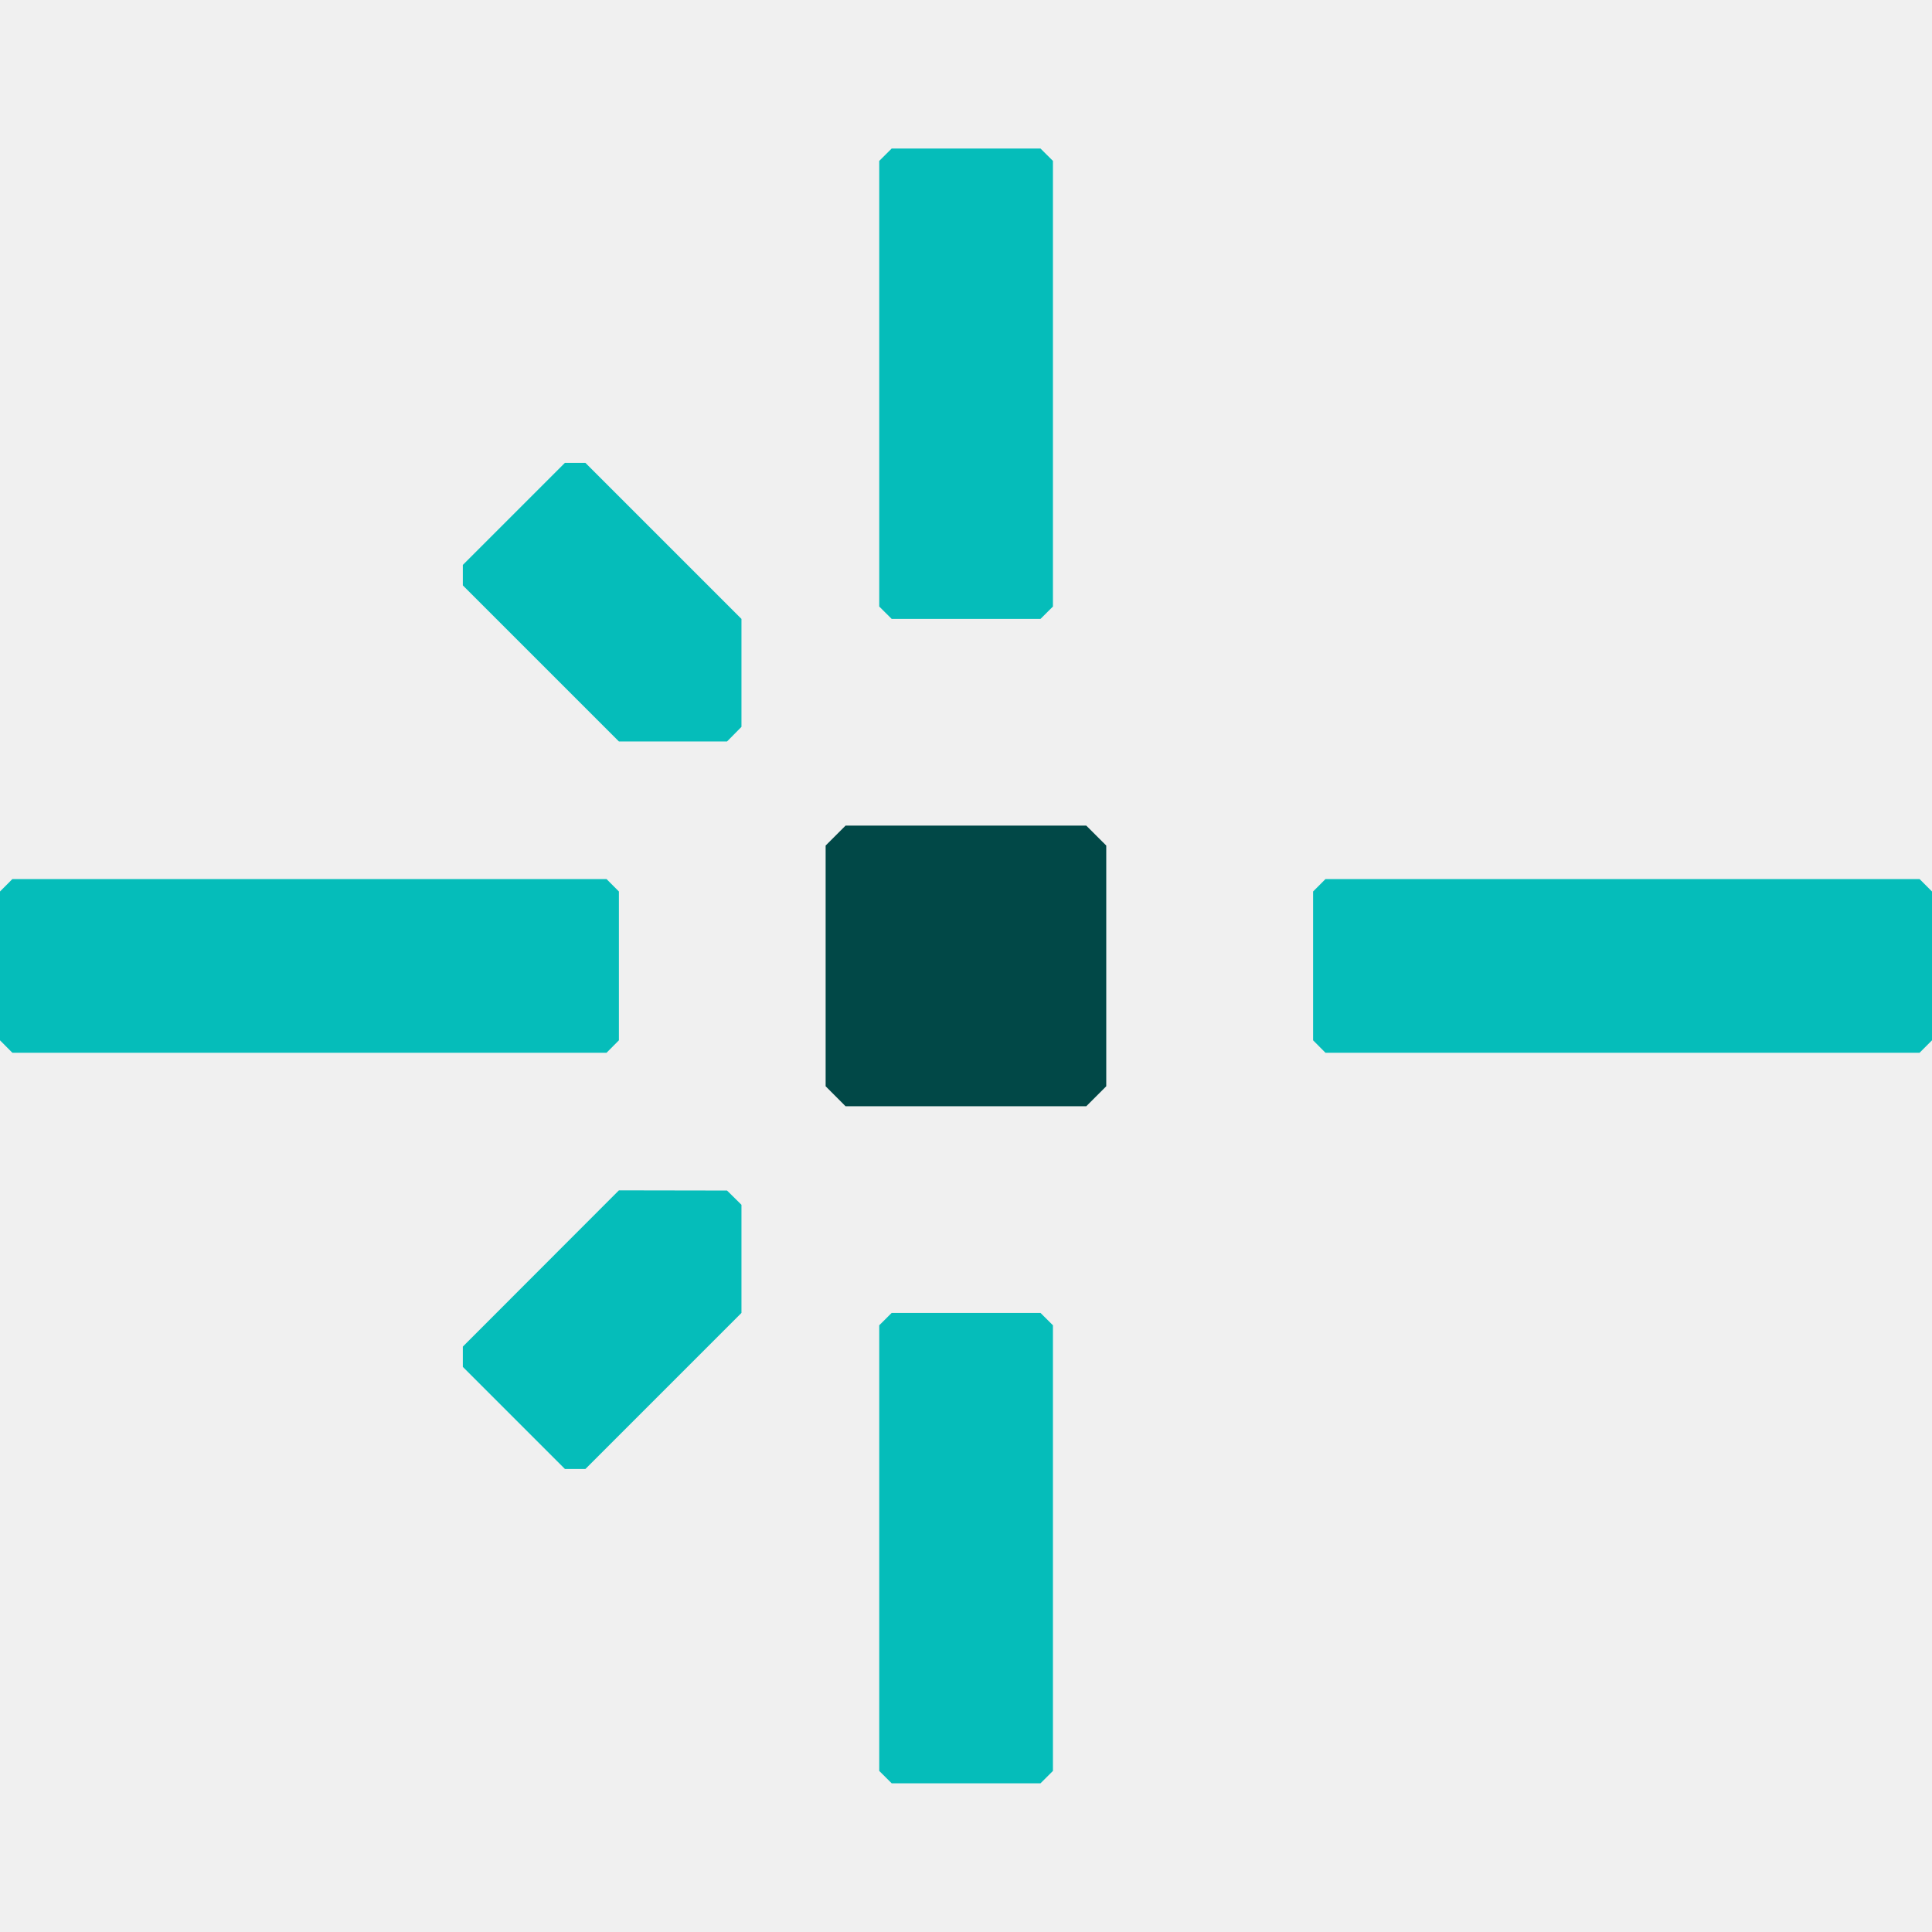
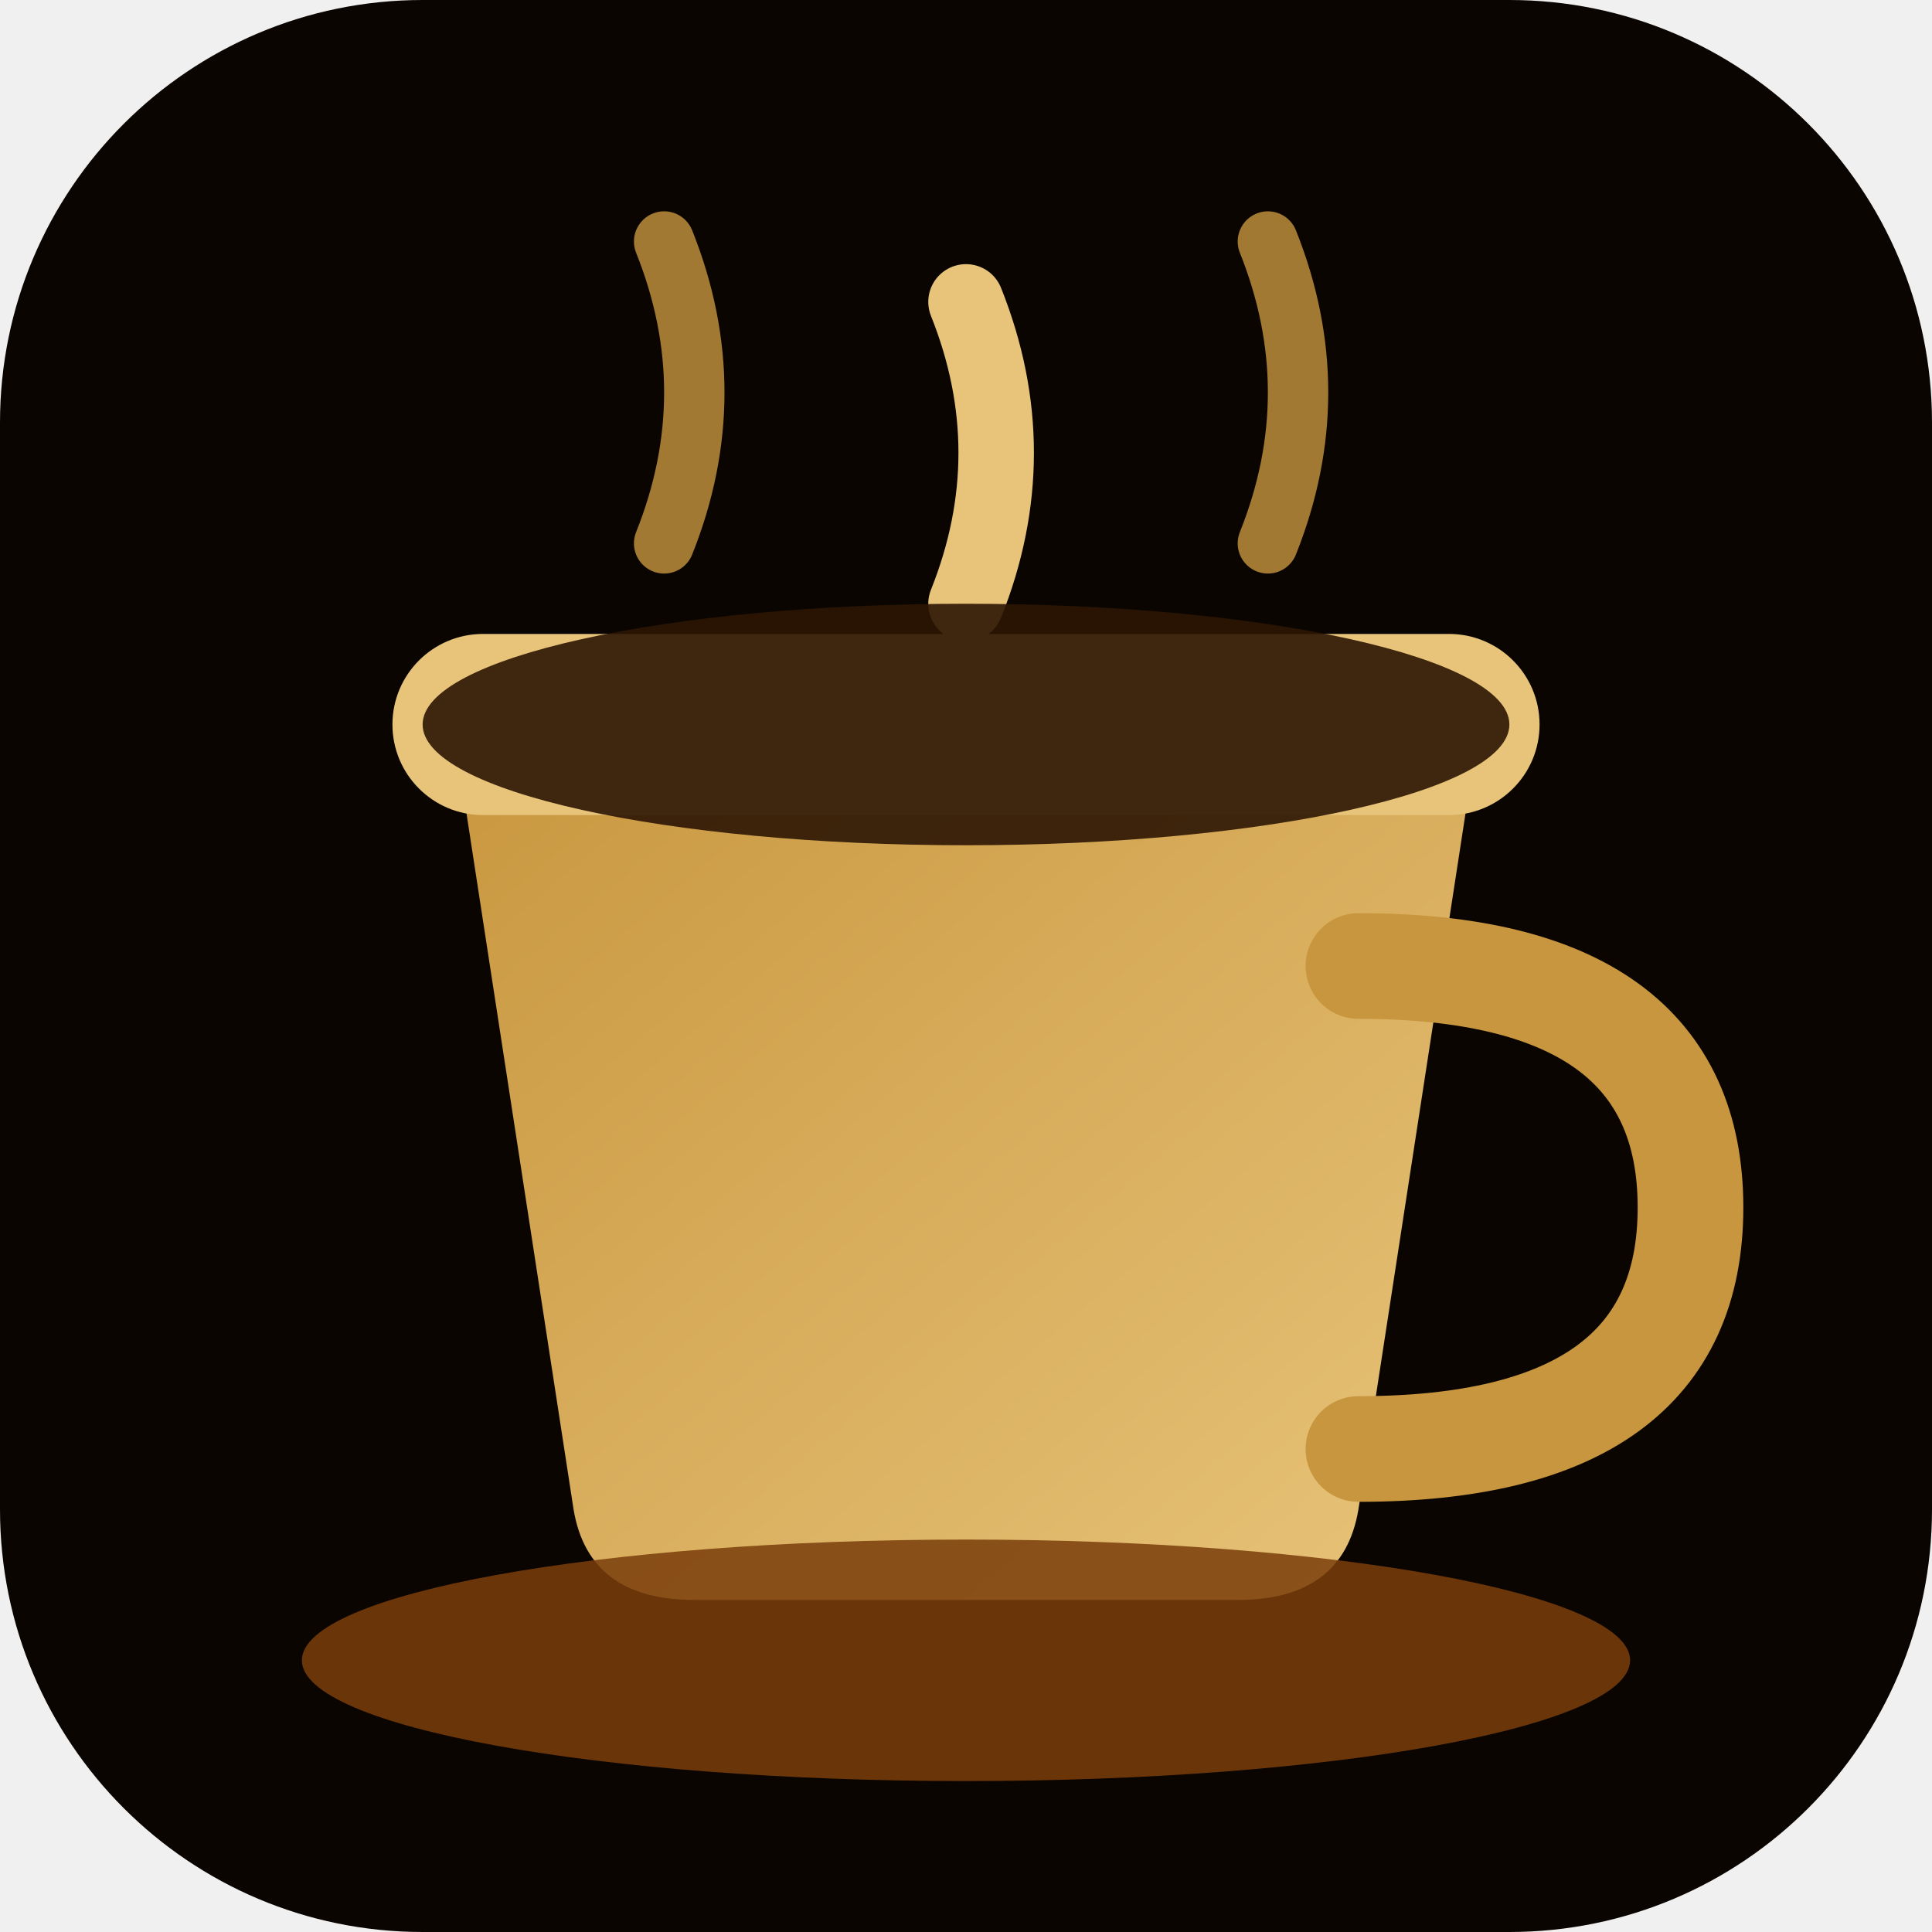
- <svg xmlns="http://www.w3.org/2000/svg" width="32" height="32" viewBox="0 0 32 32" fill="none">
-   <style>
-     .favicon-center-dot {
-       fill: #014847;
-     }
- 
-     .favicon-lines {
-       fill: #05BDBA;
-     }
- 
-     @media (prefers-color-scheme: dark) {
-       .favicon-center-dot {
-         fill: #fff;
-       }
- 
-       .favicon-lines {
-         fill: #05BDBA;
-       }
-     }
-   </style>
-   <path class="favicon-center-dot" stroke="none" d="M17.992 18.323H14.005L13.675 17.992V14.005L14.005 13.675H17.992L18.323 14.005V17.992L17.992 18.323Z" />
-   <g class="favicon-lines" stroke="none">
-     <path d="M9.696 24.331H9.357L7.666 22.64V22.304L10.251 19.716L12.042 19.719L12.281 19.955V21.746L9.696 24.331Z" />
-     <path d="M7.666 9.696V9.357L9.357 7.666H9.696L12.281 10.251V12.039L12.042 12.281H10.251L7.666 9.696Z" />
-     <path d="M10.046 17.437H0.205L0 17.231V14.766L0.205 14.56H10.046L10.251 14.766V17.231L10.046 17.437Z" />
-     <path d="M31.794 17.437H21.954L21.749 17.231V14.766L21.954 14.56H31.794L32 14.766V17.231L31.794 17.437Z" />
-     <path d="M14.563 10.046V2.665L14.769 2.46H17.234L17.44 2.665V10.046L17.234 10.251H14.769L14.563 10.046Z" />
-     <path d="M14.563 29.332V21.951L14.769 21.746H17.234L17.44 21.951V29.332L17.234 29.537H14.769L14.563 29.332Z" />
-   </g>
+ <svg xmlns="http://www.w3.org/2000/svg" viewBox="0 0 64 64" fill="none">
+   <rect width="64" height="64" rx="14" fill="#0a0500" />
+   <defs>
+     <linearGradient id="g1" x1="0%" y1="0%" x2="100%" y2="100%">
+       <stop offset="0%" stop-color="#c8963e" />
+       <stop offset="100%" stop-color="#e8c47a" />
+     </linearGradient>
+   </defs>
+   <path d="M22 18 Q24 13 22 8" stroke="#c8963e" stroke-width="2" stroke-linecap="round" fill="none" opacity="0.8" />
+   <path d="M32 20 Q34 15 32 10" stroke="#e8c47a" stroke-width="2.5" stroke-linecap="round" fill="none" />
+   <path d="M42 18 Q44 13 42 8" stroke="#c8963e" stroke-width="2" stroke-linecap="round" fill="none" opacity="0.8" />
+   <path d="M15 24 L19 50 Q19.5 53 23 53 L41 53 Q44.5 53 45 50 L49 24 Z" fill="url(#g1)" />
+   <rect x="13" y="21" width="38" height="6" rx="3" fill="#e8c47a" />
+   <path d="M45 32 Q56 32 56 40 Q56 48 45 48" stroke="#c8963e" stroke-width="3.5" stroke-linecap="round" fill="none" />
+   <ellipse cx="32" cy="24" rx="18" ry="4" fill="#2c1503" opacity="0.9" />
+   <ellipse cx="32" cy="55" rx="22" ry="4" fill="#7a3d0a" opacity="0.85" />
</svg>
